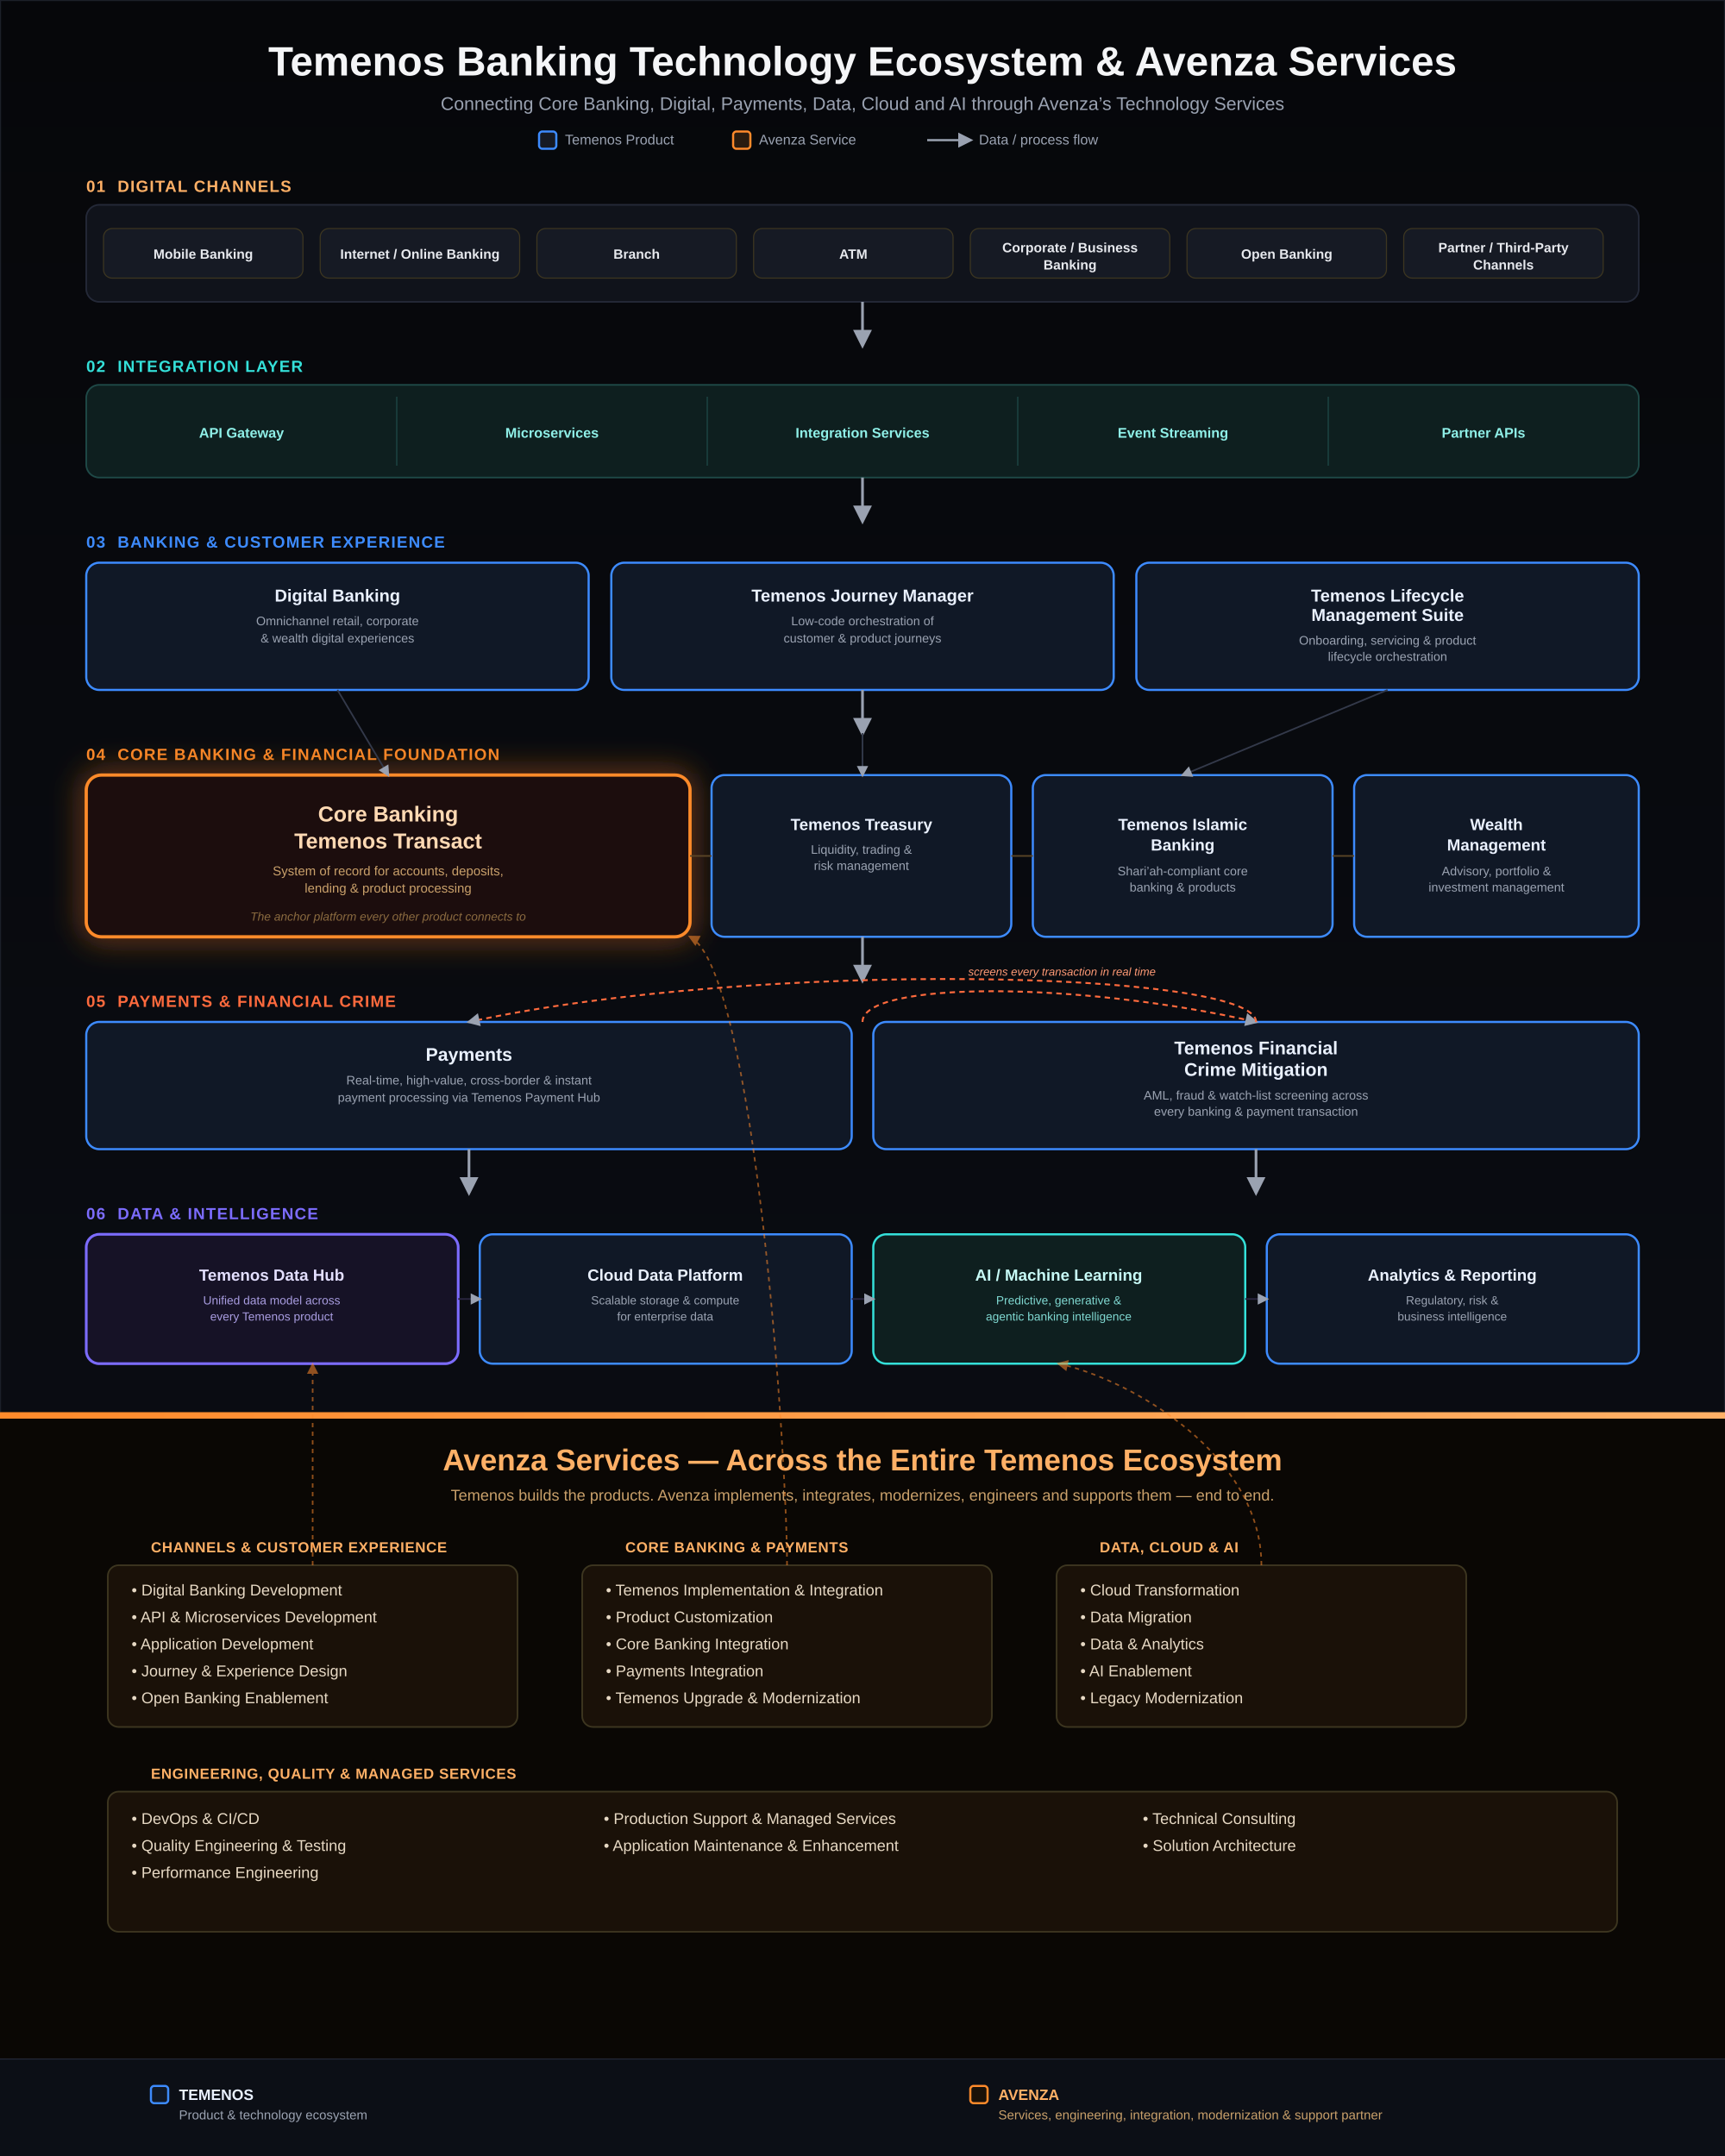
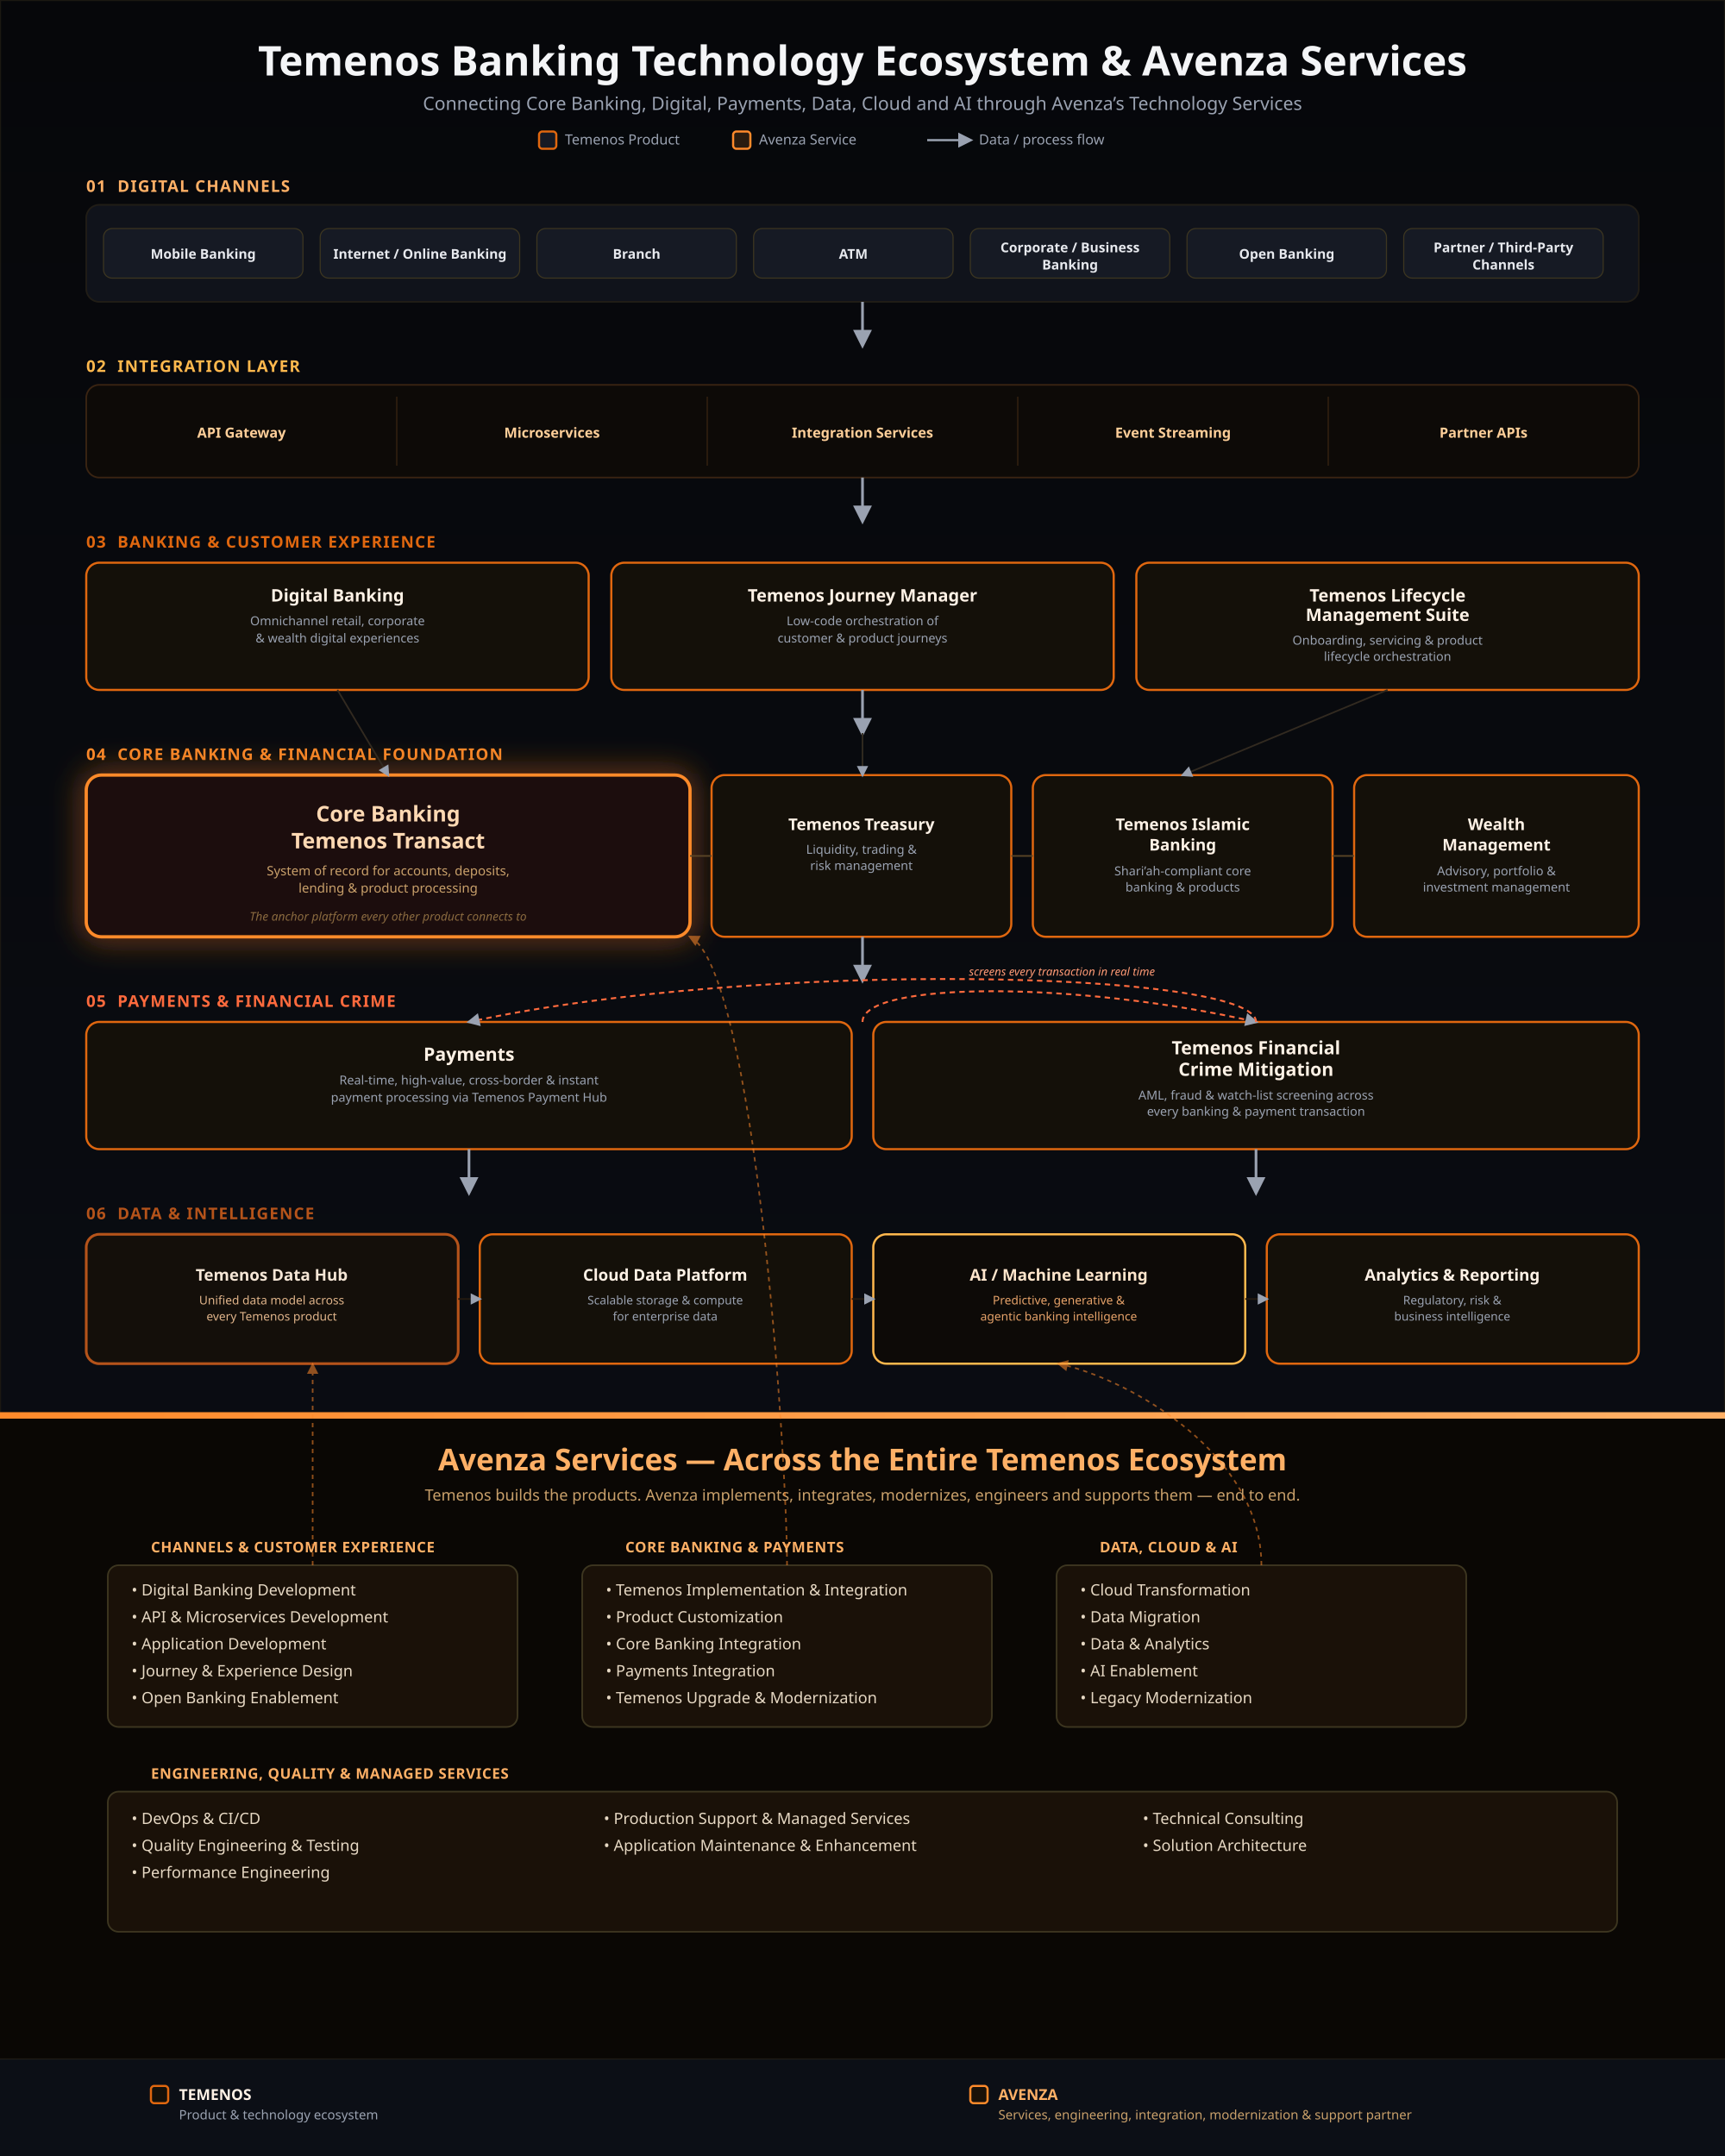
<svg xmlns="http://www.w3.org/2000/svg" viewBox="0 0 1600 2000" role="img" aria-label="Temenos Banking Technology Ecosystem and Avenza Services diagram, showing digital channels connecting through an API integration layer to Temenos core banking, payments, and data products, with Avenza service capabilities mapped around the ecosystem.">
  <defs>
    <linearGradient id="bgGrad" x1="0" y1="0" x2="0" y2="1">
      <stop offset="0%" stop-color="#06070a" />
      <stop offset="100%" stop-color="#0c0f16" />
    </linearGradient>
    <linearGradient id="avenzaBand" x1="0" y1="0" x2="1" y2="0">
      <stop offset="0%" stop-color="#ff8a2b" />
      <stop offset="100%" stop-color="#ffb066" />
    </linearGradient>
    <marker id="arrow" viewBox="0 0 10 10" refX="8" refY="5" markerWidth="7" markerHeight="7" orient="auto-start-reverse">
      <path d="M0,0 L10,5 L0,10 Z" fill="#9aa2b1" />
    </marker>
    <marker id="arrowAmber" viewBox="0 0 10 10" refX="8" refY="5" markerWidth="7" markerHeight="7" orient="auto-start-reverse">
      <path d="M0,0 L10,5 L0,10 Z" fill="#ff8a2b" />
    </marker>
    <filter id="softGlow" x="-40%" y="-40%" width="180%" height="180%">
      <feGaussianBlur stdDeviation="14" result="blur" />
      <feMerge>
        <feMergeNode in="blur" />
        <feMergeNode in="SourceGraphic" />
      </feMerge>
    </filter>
  </defs>
  <rect x="0" y="0" width="1600" height="2000" fill="url(#bgGrad)" />
-   <rect x="0" y="0" width="1600" height="2000" fill="none" stroke="#1c2029" stroke-width="2" />
-   <text x="800" y="70" text-anchor="middle" font-family="Arial, Helvetica, sans-serif" font-size="38" font-weight="800" fill="#f4f5f7">Temenos Banking Technology Ecosystem &amp; Avenza Services</text>
-   <text x="800" y="102" text-anchor="middle" font-family="Arial, Helvetica, sans-serif" font-size="17" fill="#9aa2b1">Connecting Core Banking, Digital, Payments, Data, Cloud and AI through Avenza’s Technology Services</text>
-   <g font-family="Arial, Helvetica, sans-serif" font-size="13" fill="#9aa2b1">
-     <rect x="500" y="122" width="16" height="16" rx="3" fill="#161a24" stroke="#3d8bff" stroke-width="2" />
+   <rect x="0" y="0" width="1600" height="2000" fill="none" stroke="#1b1812" stroke-width="2" />
+   <text x="800" y="70" text-anchor="middle" font-family="Outfit, sans-serif" font-size="38" font-weight="800" fill="#f4f5f7">Temenos Banking Technology Ecosystem &amp; Avenza Services</text>
+   <text x="800" y="102" text-anchor="middle" font-family="Outfit, sans-serif" font-size="17" fill="#9aa2b1">Connecting Core Banking, Digital, Payments, Data, Cloud and AI through Avenza’s Technology Services</text>
+   <g font-family="Outfit, sans-serif" font-size="13" fill="#9aa2b1">
+     <rect x="500" y="122" width="16" height="16" rx="3" fill="#161a24" stroke="#e0670f" stroke-width="2" />
    <text x="524" y="134">Temenos Product</text>
    <rect x="680" y="122" width="16" height="16" rx="3" fill="#2a1c10" stroke="#ff8a2b" stroke-width="2" />
    <text x="704" y="134">Avenza Service</text>
    <line x1="860" y1="130" x2="900" y2="130" stroke="#9aa2b1" stroke-width="2" marker-end="url(#arrow)" />
    <text x="908" y="134">Data / process flow</text>
  </g>
-   <text x="80" y="178" font-family="Arial, Helvetica, sans-serif" font-size="15" font-weight="700" fill="#ffb066" letter-spacing="1">01  DIGITAL CHANNELS</text>
-   <rect x="80" y="190" width="1440" height="90" rx="12" fill="#10131b" stroke="#242938" stroke-width="1.5" />
-   <g font-family="Arial, Helvetica, sans-serif" font-size="13" font-weight="600" fill="#e7e9ee">
+   <text x="80" y="178" font-family="Outfit, sans-serif" font-size="15" font-weight="700" fill="#ffb066" letter-spacing="1">01  DIGITAL CHANNELS</text>
+   <rect x="80" y="190" width="1440" height="90" rx="12" fill="#10131b" stroke="#211d16" stroke-width="1.5" />
+   <g font-family="Outfit, sans-serif" font-size="13" font-weight="600" fill="#e7e9ee">
    <g id="channels">
    </g>
  </g>
-   <g font-family="Arial, Helvetica, sans-serif" font-size="12.5" font-weight="600" fill="#e7e9ee" text-anchor="middle">
+   <g font-family="Outfit, sans-serif" font-size="12.5" font-weight="600" fill="#e7e9ee" text-anchor="middle">
    <rect x="96" y="212" width="185" height="46" rx="8" fill="#161a24" stroke="#3d3620" stroke-width="1" />
    <text x="188.5" y="240">Mobile Banking</text>
    <rect x="297" y="212" width="185" height="46" rx="8" fill="#161a24" stroke="#3d3620" stroke-width="1" />
    <text x="389.5" y="240">Internet / Online Banking</text>
    <rect x="498" y="212" width="185" height="46" rx="8" fill="#161a24" stroke="#3d3620" stroke-width="1" />
    <text x="590.5" y="240">Branch</text>
    <rect x="699" y="212" width="185" height="46" rx="8" fill="#161a24" stroke="#3d3620" stroke-width="1" />
    <text x="791.5" y="240">ATM</text>
    <rect x="900" y="212" width="185" height="46" rx="8" fill="#161a24" stroke="#3d3620" stroke-width="1" />
    <text x="992.5" y="234">Corporate / Business</text>
    <text x="992.5" y="250">Banking</text>
    <rect x="1101" y="212" width="185" height="46" rx="8" fill="#161a24" stroke="#3d3620" stroke-width="1" />
    <text x="1193.5" y="240">Open Banking</text>
    <rect x="1302" y="212" width="185" height="46" rx="8" fill="#161a24" stroke="#3d3620" stroke-width="1" />
    <text x="1394.5" y="234">Partner / Third-Party</text>
    <text x="1394.5" y="250">Channels</text>
  </g>
  <line x1="800" y1="280" x2="800" y2="320" stroke="#9aa2b1" stroke-width="2.5" marker-end="url(#arrow)" />
-   <text x="80" y="345" font-family="Arial, Helvetica, sans-serif" font-size="15" font-weight="700" fill="#34e0d9" letter-spacing="1">02  INTEGRATION LAYER</text>
-   <rect x="80" y="357" width="1440" height="86" rx="12" fill="#0e1f1f" stroke="#1f4a48" stroke-width="1.5" />
-   <g font-family="Arial, Helvetica, sans-serif" font-size="13" font-weight="700" fill="#8ff0e8" text-anchor="middle">
+   <text x="80" y="345" font-family="Outfit, sans-serif" font-size="15" font-weight="700" fill="#ffb84d" letter-spacing="1">02  INTEGRATION LAYER</text>
+   <rect x="80" y="357" width="1440" height="86" rx="12" fill="#0d0a07" stroke="#3a2412" stroke-width="1.5" />
+   <g font-family="Outfit, sans-serif" font-size="13" font-weight="700" fill="#ffcf99" text-anchor="middle">
    <text x="224" y="406">API Gateway</text>
    <text x="512" y="406">Microservices</text>
    <text x="800" y="406">Integration Services</text>
    <text x="1088" y="406">Event Streaming</text>
    <text x="1376" y="406">Partner APIs</text>
  </g>
-   <g stroke="#1f4a48" stroke-width="1">
+   <g stroke="#3a2412" stroke-width="1">
    <line x1="368" y1="368" x2="368" y2="432" />
    <line x1="656" y1="368" x2="656" y2="432" />
    <line x1="944" y1="368" x2="944" y2="432" />
    <line x1="1232" y1="368" x2="1232" y2="432" />
  </g>
  <line x1="800" y1="443" x2="800" y2="483" stroke="#9aa2b1" stroke-width="2.5" marker-end="url(#arrow)" />
-   <text x="80" y="508" font-family="Arial, Helvetica, sans-serif" font-size="15" font-weight="700" fill="#3d8bff" letter-spacing="1">03  BANKING &amp; CUSTOMER EXPERIENCE</text>
-   <g font-family="Arial, Helvetica, sans-serif">
-     <rect x="80" y="522" width="466" height="118" rx="12" fill="#101826" stroke="#3d8bff" stroke-width="2" />
-     <text x="313" y="558" text-anchor="middle" font-size="16" font-weight="800" fill="#eaf1ff">Digital Banking</text>
+   <text x="80" y="508" font-family="Outfit, sans-serif" font-size="15" font-weight="700" fill="#e0670f" letter-spacing="1">03  BANKING &amp; CUSTOMER EXPERIENCE</text>
+   <g font-family="Outfit, sans-serif">
+     <rect x="80" y="522" width="466" height="118" rx="12" fill="#141009" stroke="#e0670f" stroke-width="2" />
+     <text x="313" y="558" text-anchor="middle" font-size="16" font-weight="800" fill="#fff2e6">Digital Banking</text>
    <text x="313" y="580" text-anchor="middle" font-size="11.5" fill="#9aa2b1">Omnichannel retail, corporate</text>
    <text x="313" y="596" text-anchor="middle" font-size="11.5" fill="#9aa2b1">&amp; wealth digital experiences</text>
-     <rect x="567" y="522" width="466" height="118" rx="12" fill="#101826" stroke="#3d8bff" stroke-width="2" />
-     <text x="800" y="558" text-anchor="middle" font-size="16" font-weight="800" fill="#eaf1ff">Temenos Journey Manager</text>
+     <rect x="567" y="522" width="466" height="118" rx="12" fill="#141009" stroke="#e0670f" stroke-width="2" />
+     <text x="800" y="558" text-anchor="middle" font-size="16" font-weight="800" fill="#fff2e6">Temenos Journey Manager</text>
    <text x="800" y="580" text-anchor="middle" font-size="11.5" fill="#9aa2b1">Low-code orchestration of</text>
    <text x="800" y="596" text-anchor="middle" font-size="11.5" fill="#9aa2b1">customer &amp; product journeys</text>
-     <rect x="1054" y="522" width="466" height="118" rx="12" fill="#101826" stroke="#3d8bff" stroke-width="2" />
-     <text x="1287" y="558" text-anchor="middle" font-size="16" font-weight="800" fill="#eaf1ff">Temenos Lifecycle</text>
-     <text x="1287" y="576" text-anchor="middle" font-size="16" font-weight="800" fill="#eaf1ff">Management Suite</text>
+     <rect x="1054" y="522" width="466" height="118" rx="12" fill="#141009" stroke="#e0670f" stroke-width="2" />
+     <text x="1287" y="558" text-anchor="middle" font-size="16" font-weight="800" fill="#fff2e6">Temenos Lifecycle</text>
+     <text x="1287" y="576" text-anchor="middle" font-size="16" font-weight="800" fill="#fff2e6">Management Suite</text>
    <text x="1287" y="598" text-anchor="middle" font-size="11.5" fill="#9aa2b1">Onboarding, servicing &amp; product</text>
    <text x="1287" y="613" text-anchor="middle" font-size="11.5" fill="#9aa2b1">lifecycle orchestration</text>
  </g>
  <line x1="800" y1="640" x2="800" y2="680" stroke="#9aa2b1" stroke-width="2.5" marker-end="url(#arrow)" />
-   <text x="80" y="705" font-family="Arial, Helvetica, sans-serif" font-size="15" font-weight="700" fill="#ff8a2b" letter-spacing="1">04  CORE BANKING &amp; FINANCIAL FOUNDATION</text>
-   <g font-family="Arial, Helvetica, sans-serif">
+   <text x="80" y="705" font-family="Outfit, sans-serif" font-size="15" font-weight="700" fill="#ff8a2b" letter-spacing="1">04  CORE BANKING &amp; FINANCIAL FOUNDATION</text>
+   <g font-family="Outfit, sans-serif">
    <rect x="80" y="719" width="560" height="150" rx="14" fill="#1a1108" stroke="#ff8a2b" stroke-width="3" filter="url(#softGlow)" />
    <text x="360" y="762" text-anchor="middle" font-size="20" font-weight="800" fill="#ffd9b3">Core Banking</text>
    <text x="360" y="787" text-anchor="middle" font-size="20" font-weight="800" fill="#ffd9b3">Temenos Transact</text>
    <text x="360" y="812" text-anchor="middle" font-size="12" fill="#c9a06a">System of record for accounts, deposits,</text>
    <text x="360" y="828" text-anchor="middle" font-size="12" fill="#c9a06a">lending &amp; product processing</text>
    <text x="360" y="854" text-anchor="middle" font-size="11" fill="#8a6a3f" font-style="italic">The anchor platform every other product connects to</text>
-     <rect x="660" y="719" width="278" height="150" rx="12" fill="#101826" stroke="#3d8bff" stroke-width="2" />
-     <text x="799" y="770" text-anchor="middle" font-size="15" font-weight="800" fill="#eaf1ff">Temenos Treasury</text>
+     <rect x="660" y="719" width="278" height="150" rx="12" fill="#141009" stroke="#e0670f" stroke-width="2" />
+     <text x="799" y="770" text-anchor="middle" font-size="15" font-weight="800" fill="#fff2e6">Temenos Treasury</text>
    <text x="799" y="792" text-anchor="middle" font-size="11.5" fill="#9aa2b1">Liquidity, trading &amp;</text>
    <text x="799" y="807" text-anchor="middle" font-size="11.5" fill="#9aa2b1">risk management</text>
-     <rect x="958" y="719" width="278" height="150" rx="12" fill="#101826" stroke="#3d8bff" stroke-width="2" />
-     <text x="1097" y="770" text-anchor="middle" font-size="15" font-weight="800" fill="#eaf1ff">Temenos Islamic</text>
-     <text x="1097" y="789" text-anchor="middle" font-size="15" font-weight="800" fill="#eaf1ff">Banking</text>
+     <rect x="958" y="719" width="278" height="150" rx="12" fill="#141009" stroke="#e0670f" stroke-width="2" />
+     <text x="1097" y="770" text-anchor="middle" font-size="15" font-weight="800" fill="#fff2e6">Temenos Islamic</text>
+     <text x="1097" y="789" text-anchor="middle" font-size="15" font-weight="800" fill="#fff2e6">Banking</text>
    <text x="1097" y="812" text-anchor="middle" font-size="11.5" fill="#9aa2b1">Shari’ah-compliant core</text>
    <text x="1097" y="827" text-anchor="middle" font-size="11.5" fill="#9aa2b1">banking &amp; products</text>
-     <rect x="1256" y="719" width="264" height="150" rx="12" fill="#101826" stroke="#3d8bff" stroke-width="2" />
-     <text x="1388" y="770" text-anchor="middle" font-size="15" font-weight="800" fill="#eaf1ff">Wealth</text>
-     <text x="1388" y="789" text-anchor="middle" font-size="15" font-weight="800" fill="#eaf1ff">Management</text>
+     <rect x="1256" y="719" width="264" height="150" rx="12" fill="#141009" stroke="#e0670f" stroke-width="2" />
+     <text x="1388" y="770" text-anchor="middle" font-size="15" font-weight="800" fill="#fff2e6">Wealth</text>
+     <text x="1388" y="789" text-anchor="middle" font-size="15" font-weight="800" fill="#fff2e6">Management</text>
    <text x="1388" y="812" text-anchor="middle" font-size="11.5" fill="#9aa2b1">Advisory, portfolio &amp;</text>
    <text x="1388" y="827" text-anchor="middle" font-size="11.5" fill="#9aa2b1">investment management</text>
  </g>
-   <g stroke="#33394a" stroke-width="1.5" fill="none">
+   <g stroke="#322a20" stroke-width="1.5" fill="none">
    <path d="M313,640 L360,719" marker-end="url(#arrow)" />
    <path d="M800,680 L800,719" marker-end="url(#arrow)" />
    <path d="M1287,640 L1097,719" marker-end="url(#arrow)" />
  </g>
  <g stroke="#5a4526" stroke-width="1.5">
    <line x1="640" y1="794" x2="660" y2="794" />
    <line x1="938" y1="794" x2="958" y2="794" />
    <line x1="1236" y1="794" x2="1256" y2="794" />
  </g>
  <line x1="800" y1="869" x2="800" y2="909" stroke="#9aa2b1" stroke-width="2.5" marker-end="url(#arrow)" />
-   <text x="80" y="934" font-family="Arial, Helvetica, sans-serif" font-size="15" font-weight="700" fill="#ff6a3d" letter-spacing="1">05  PAYMENTS &amp; FINANCIAL CRIME</text>
-   <g font-family="Arial, Helvetica, sans-serif">
-     <rect x="80" y="948" width="710" height="118" rx="12" fill="#101826" stroke="#3d8bff" stroke-width="2" />
-     <text x="435" y="984" text-anchor="middle" font-size="17" font-weight="800" fill="#eaf1ff">Payments</text>
+   <text x="80" y="934" font-family="Outfit, sans-serif" font-size="15" font-weight="700" fill="#ff6a3d" letter-spacing="1">05  PAYMENTS &amp; FINANCIAL CRIME</text>
+   <g font-family="Outfit, sans-serif">
+     <rect x="80" y="948" width="710" height="118" rx="12" fill="#141009" stroke="#e0670f" stroke-width="2" />
+     <text x="435" y="984" text-anchor="middle" font-size="17" font-weight="800" fill="#fff2e6">Payments</text>
    <text x="435" y="1006" text-anchor="middle" font-size="11.5" fill="#9aa2b1">Real-time, high-value, cross-border &amp; instant</text>
    <text x="435" y="1022" text-anchor="middle" font-size="11.5" fill="#9aa2b1">payment processing via Temenos Payment Hub</text>
-     <rect x="810" y="948" width="710" height="118" rx="12" fill="#101826" stroke="#3d8bff" stroke-width="2" />
-     <text x="1165" y="978" text-anchor="middle" font-size="17" font-weight="800" fill="#eaf1ff">Temenos Financial</text>
-     <text x="1165" y="998" text-anchor="middle" font-size="17" font-weight="800" fill="#eaf1ff">Crime Mitigation</text>
+     <rect x="810" y="948" width="710" height="118" rx="12" fill="#141009" stroke="#e0670f" stroke-width="2" />
+     <text x="1165" y="978" text-anchor="middle" font-size="17" font-weight="800" fill="#fff2e6">Temenos Financial</text>
+     <text x="1165" y="998" text-anchor="middle" font-size="17" font-weight="800" fill="#fff2e6">Crime Mitigation</text>
    <text x="1165" y="1020" text-anchor="middle" font-size="11.5" fill="#9aa2b1">AML, fraud &amp; watch-list screening across</text>
    <text x="1165" y="1035" text-anchor="middle" font-size="11.5" fill="#9aa2b1">every banking &amp; payment transaction</text>
  </g>
  <path d="M800,948 C800,910 1000,910 1165,948" fill="none" stroke="#ff6a3d" stroke-width="1.75" stroke-dasharray="5 4" marker-end="url(#arrow)" />
  <path d="M1165,948 C1165,900 700,890 435,948" fill="none" stroke="#ff6a3d" stroke-width="1.75" stroke-dasharray="5 4" marker-end="url(#arrow)" />
-   <text x="985" y="905" text-anchor="middle" font-family="Arial, Helvetica, sans-serif" font-size="10.5" fill="#ff9a75" font-style="italic">screens every transaction in real time</text>
+   <text x="985" y="905" text-anchor="middle" font-family="Outfit, sans-serif" font-size="10.5" fill="#ff9a75" font-style="italic">screens every transaction in real time</text>
  <line x1="435" y1="1066" x2="435" y2="1106" stroke="#9aa2b1" stroke-width="2.5" marker-end="url(#arrow)" />
  <line x1="1165" y1="1066" x2="1165" y2="1106" stroke="#9aa2b1" stroke-width="2.5" marker-end="url(#arrow)" />
-   <text x="80" y="1131" font-family="Arial, Helvetica, sans-serif" font-size="15" font-weight="700" fill="#7c6cff" letter-spacing="1">06  DATA &amp; INTELLIGENCE</text>
-   <g font-family="Arial, Helvetica, sans-serif">
-     <rect x="80" y="1145" width="345" height="120" rx="12" fill="#161226" stroke="#7c6cff" stroke-width="2.5" />
-     <text x="252" y="1188" text-anchor="middle" font-size="15" font-weight="800" fill="#e3dfff">Temenos Data Hub</text>
-     <text x="252" y="1210" text-anchor="middle" font-size="11" fill="#a89ce0">Unified data model across</text>
-     <text x="252" y="1225" text-anchor="middle" font-size="11" fill="#a89ce0">every Temenos product</text>
-     <rect x="445" y="1145" width="345" height="120" rx="12" fill="#101826" stroke="#3d8bff" stroke-width="2" />
-     <text x="617" y="1188" text-anchor="middle" font-size="15" font-weight="800" fill="#eaf1ff">Cloud Data Platform</text>
+   <text x="80" y="1131" font-family="Outfit, sans-serif" font-size="15" font-weight="700" fill="#b5531a" letter-spacing="1">06  DATA &amp; INTELLIGENCE</text>
+   <g font-family="Outfit, sans-serif">
+     <rect x="80" y="1145" width="345" height="120" rx="12" fill="#140f0a" stroke="#b5531a" stroke-width="2.5" />
+     <text x="252" y="1188" text-anchor="middle" font-size="15" font-weight="800" fill="#f5e6d6">Temenos Data Hub</text>
+     <text x="252" y="1210" text-anchor="middle" font-size="11" fill="#e0b48a">Unified data model across</text>
+     <text x="252" y="1225" text-anchor="middle" font-size="11" fill="#e0b48a">every Temenos product</text>
+     <rect x="445" y="1145" width="345" height="120" rx="12" fill="#141009" stroke="#e0670f" stroke-width="2" />
+     <text x="617" y="1188" text-anchor="middle" font-size="15" font-weight="800" fill="#fff2e6">Cloud Data Platform</text>
    <text x="617" y="1210" text-anchor="middle" font-size="11" fill="#9aa2b1">Scalable storage &amp; compute</text>
    <text x="617" y="1225" text-anchor="middle" font-size="11" fill="#9aa2b1">for enterprise data</text>
-     <rect x="810" y="1145" width="345" height="120" rx="12" fill="#0e1f1f" stroke="#34e0d9" stroke-width="2" />
-     <text x="982" y="1188" text-anchor="middle" font-size="15" font-weight="800" fill="#c7fbf7">AI / Machine Learning</text>
-     <text x="982" y="1210" text-anchor="middle" font-size="11" fill="#7fd8d1">Predictive, generative &amp;</text>
-     <text x="982" y="1225" text-anchor="middle" font-size="11" fill="#7fd8d1">agentic banking intelligence</text>
-     <rect x="1175" y="1145" width="345" height="120" rx="12" fill="#101826" stroke="#3d8bff" stroke-width="2" />
-     <text x="1347" y="1188" text-anchor="middle" font-size="15" font-weight="800" fill="#eaf1ff">Analytics &amp; Reporting</text>
+     <rect x="810" y="1145" width="345" height="120" rx="12" fill="#0d0a07" stroke="#ffb84d" stroke-width="2" />
+     <text x="982" y="1188" text-anchor="middle" font-size="15" font-weight="800" fill="#ffe6cc">AI / Machine Learning</text>
+     <text x="982" y="1210" text-anchor="middle" font-size="11" fill="#e6a269">Predictive, generative &amp;</text>
+     <text x="982" y="1225" text-anchor="middle" font-size="11" fill="#e6a269">agentic banking intelligence</text>
+     <rect x="1175" y="1145" width="345" height="120" rx="12" fill="#141009" stroke="#e0670f" stroke-width="2" />
+     <text x="1347" y="1188" text-anchor="middle" font-size="15" font-weight="800" fill="#fff2e6">Analytics &amp; Reporting</text>
    <text x="1347" y="1210" text-anchor="middle" font-size="11" fill="#9aa2b1">Regulatory, risk &amp;</text>
    <text x="1347" y="1225" text-anchor="middle" font-size="11" fill="#9aa2b1">business intelligence</text>
  </g>
-   <g stroke="#2a2540" stroke-width="1.5" fill="none">
+   <g stroke="#241a10" stroke-width="1.5" fill="none">
    <path d="M425,1205 L445,1205" marker-end="url(#arrow)" />
    <path d="M790,1205 L810,1205" marker-end="url(#arrow)" />
    <path d="M1155,1205 L1175,1205" marker-end="url(#arrow)" />
  </g>
  <rect x="0" y="1310" width="1600" height="600" fill="#0a0704" />
  <rect x="0" y="1310" width="1600" height="6" fill="url(#avenzaBand)" />
-   <text x="800" y="1364" text-anchor="middle" font-family="Arial, Helvetica, sans-serif" font-size="28" font-weight="800" fill="#ffb066">Avenza Services — Across the Entire Temenos Ecosystem</text>
-   <text x="800" y="1392" text-anchor="middle" font-family="Arial, Helvetica, sans-serif" font-size="14.5" fill="#c9a06a">Temenos builds the products. Avenza implements, integrates, modernizes, engineers and supports them — end to end.</text>
-   <g font-family="Arial, Helvetica, sans-serif">
+   <text x="800" y="1364" text-anchor="middle" font-family="Outfit, sans-serif" font-size="28" font-weight="800" fill="#ffb066">Avenza Services — Across the Entire Temenos Ecosystem</text>
+   <text x="800" y="1392" text-anchor="middle" font-family="Outfit, sans-serif" font-size="14.5" fill="#c9a06a">Temenos builds the products. Avenza implements, integrates, modernizes, engineers and supports them — end to end.</text>
+   <g font-family="Outfit, sans-serif">
    <text x="140" y="1440" font-size="13.5" font-weight="700" fill="#ffb066" letter-spacing="0.5">CHANNELS &amp; CUSTOMER EXPERIENCE</text>
    <rect x="100" y="1452" width="380" height="150" rx="10" fill="#1a1108" stroke="#3d3620" stroke-width="1.5" />
    <g font-size="14.5" fill="#e7d9c4">
      <text x="122" y="1480">• Digital Banking Development</text>
      <text x="122" y="1505">• API &amp; Microservices Development</text>
      <text x="122" y="1530">• Application Development</text>
      <text x="122" y="1555">• Journey &amp; Experience Design</text>
      <text x="122" y="1580">• Open Banking Enablement</text>
    </g>
    <text x="580" y="1440" font-size="13.5" font-weight="700" fill="#ffb066" letter-spacing="0.5">CORE BANKING &amp; PAYMENTS</text>
    <rect x="540" y="1452" width="380" height="150" rx="10" fill="#1a1108" stroke="#3d3620" stroke-width="1.5" />
    <g font-size="14.5" fill="#e7d9c4">
      <text x="562" y="1480">• Temenos Implementation &amp; Integration</text>
      <text x="562" y="1505">• Product Customization</text>
      <text x="562" y="1530">• Core Banking Integration</text>
      <text x="562" y="1555">• Payments Integration</text>
      <text x="562" y="1580">• Temenos Upgrade &amp; Modernization</text>
    </g>
    <text x="1020" y="1440" font-size="13.5" font-weight="700" fill="#ffb066" letter-spacing="0.5">DATA, CLOUD &amp; AI</text>
    <rect x="980" y="1452" width="380" height="150" rx="10" fill="#1a1108" stroke="#3d3620" stroke-width="1.5" />
    <g font-size="14.5" fill="#e7d9c4">
      <text x="1002" y="1480">• Cloud Transformation</text>
      <text x="1002" y="1505">• Data Migration</text>
      <text x="1002" y="1530">• Data &amp; Analytics</text>
      <text x="1002" y="1555">• AI Enablement</text>
      <text x="1002" y="1580">• Legacy Modernization</text>
    </g>
    <text x="140" y="1650" font-size="13.5" font-weight="700" fill="#ffb066" letter-spacing="0.5">ENGINEERING, QUALITY &amp; MANAGED SERVICES</text>
    <rect x="100" y="1662" width="1400" height="130" rx="10" fill="#1a1108" stroke="#3d3620" stroke-width="1.5" />
    <g font-size="14.5" fill="#e7d9c4">
      <text x="122" y="1692">• DevOps &amp; CI/CD</text>
      <text x="122" y="1717">• Quality Engineering &amp; Testing</text>
      <text x="122" y="1742">• Performance Engineering</text>
      <text x="560" y="1692">• Production Support &amp; Managed Services</text>
      <text x="560" y="1717">• Application Maintenance &amp; Enhancement</text>
      <text x="1060" y="1692">• Technical Consulting</text>
      <text x="1060" y="1717">• Solution Architecture</text>
    </g>
  </g>
  <g stroke="#ff8a2b" stroke-width="1.5" stroke-dasharray="4 4" fill="none" opacity="0.55">
    <path d="M290,1452 C290,1350 290,1300 290,1266" marker-end="url(#arrowAmber)" />
    <path d="M730,1452 C730,1350 700,900 640,869" marker-end="url(#arrowAmber)" />
    <path d="M1170,1452 C1170,1350 1050,1280 982,1265" marker-end="url(#arrowAmber)" />
  </g>
  <rect x="0" y="1910" width="1600" height="90" fill="#0c0f16" />
-   <line x1="0" y1="1910" x2="1600" y2="1910" stroke="#242938" stroke-width="1" />
-   <g font-family="Arial, Helvetica, sans-serif">
-     <rect x="140" y="1935" width="16" height="16" rx="3" fill="#101826" stroke="#3d8bff" stroke-width="2" />
-     <text x="166" y="1948" font-size="14" fill="#eaf1ff" font-weight="700">TEMENOS</text>
+   <line x1="0" y1="1910" x2="1600" y2="1910" stroke="#211d16" stroke-width="1" />
+   <g font-family="Outfit, sans-serif">
+     <rect x="140" y="1935" width="16" height="16" rx="3" fill="#141009" stroke="#e0670f" stroke-width="2" />
+     <text x="166" y="1948" font-size="14" fill="#fff2e6" font-weight="700">TEMENOS</text>
    <text x="166" y="1966" font-size="12" fill="#9aa2b1">Product &amp; technology ecosystem</text>
    <rect x="900" y="1935" width="16" height="16" rx="3" fill="#1a1108" stroke="#ff8a2b" stroke-width="2" />
    <text x="926" y="1948" font-size="14" fill="#ffb066" font-weight="700">AVENZA</text>
    <text x="926" y="1966" font-size="12" fill="#c9a06a">Services, engineering, integration, modernization &amp; support partner</text>
  </g>
</svg>
